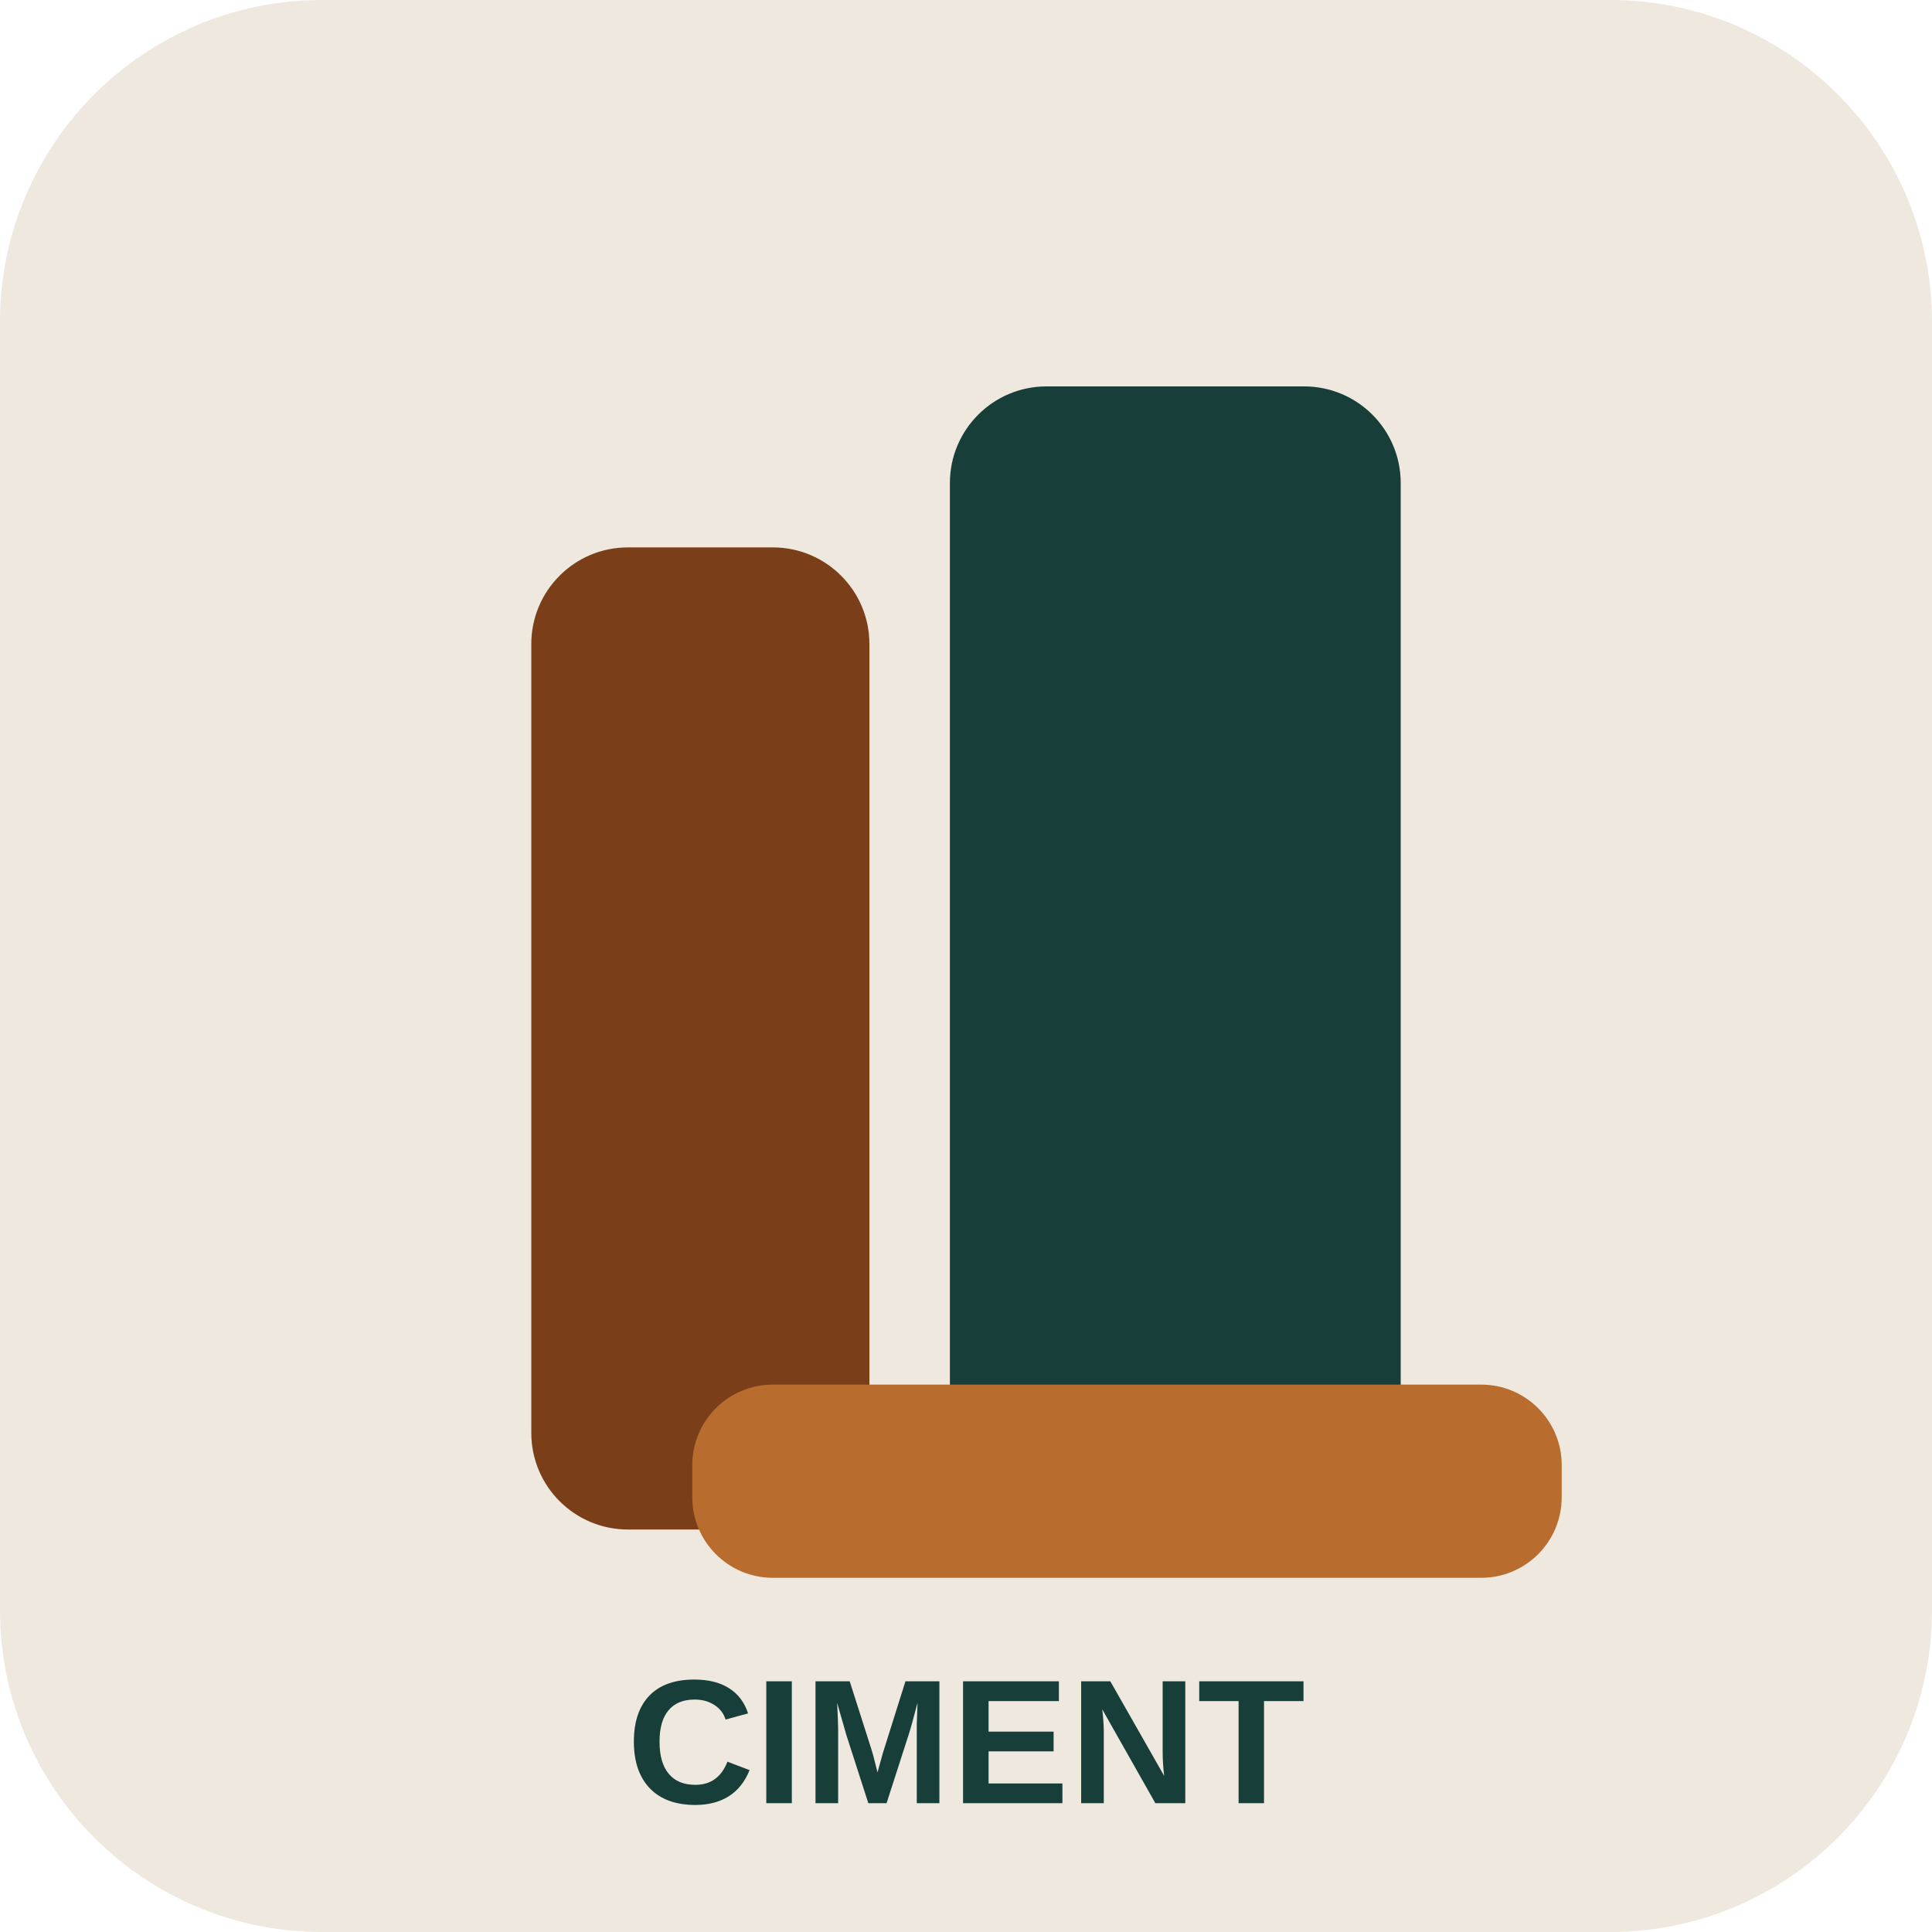
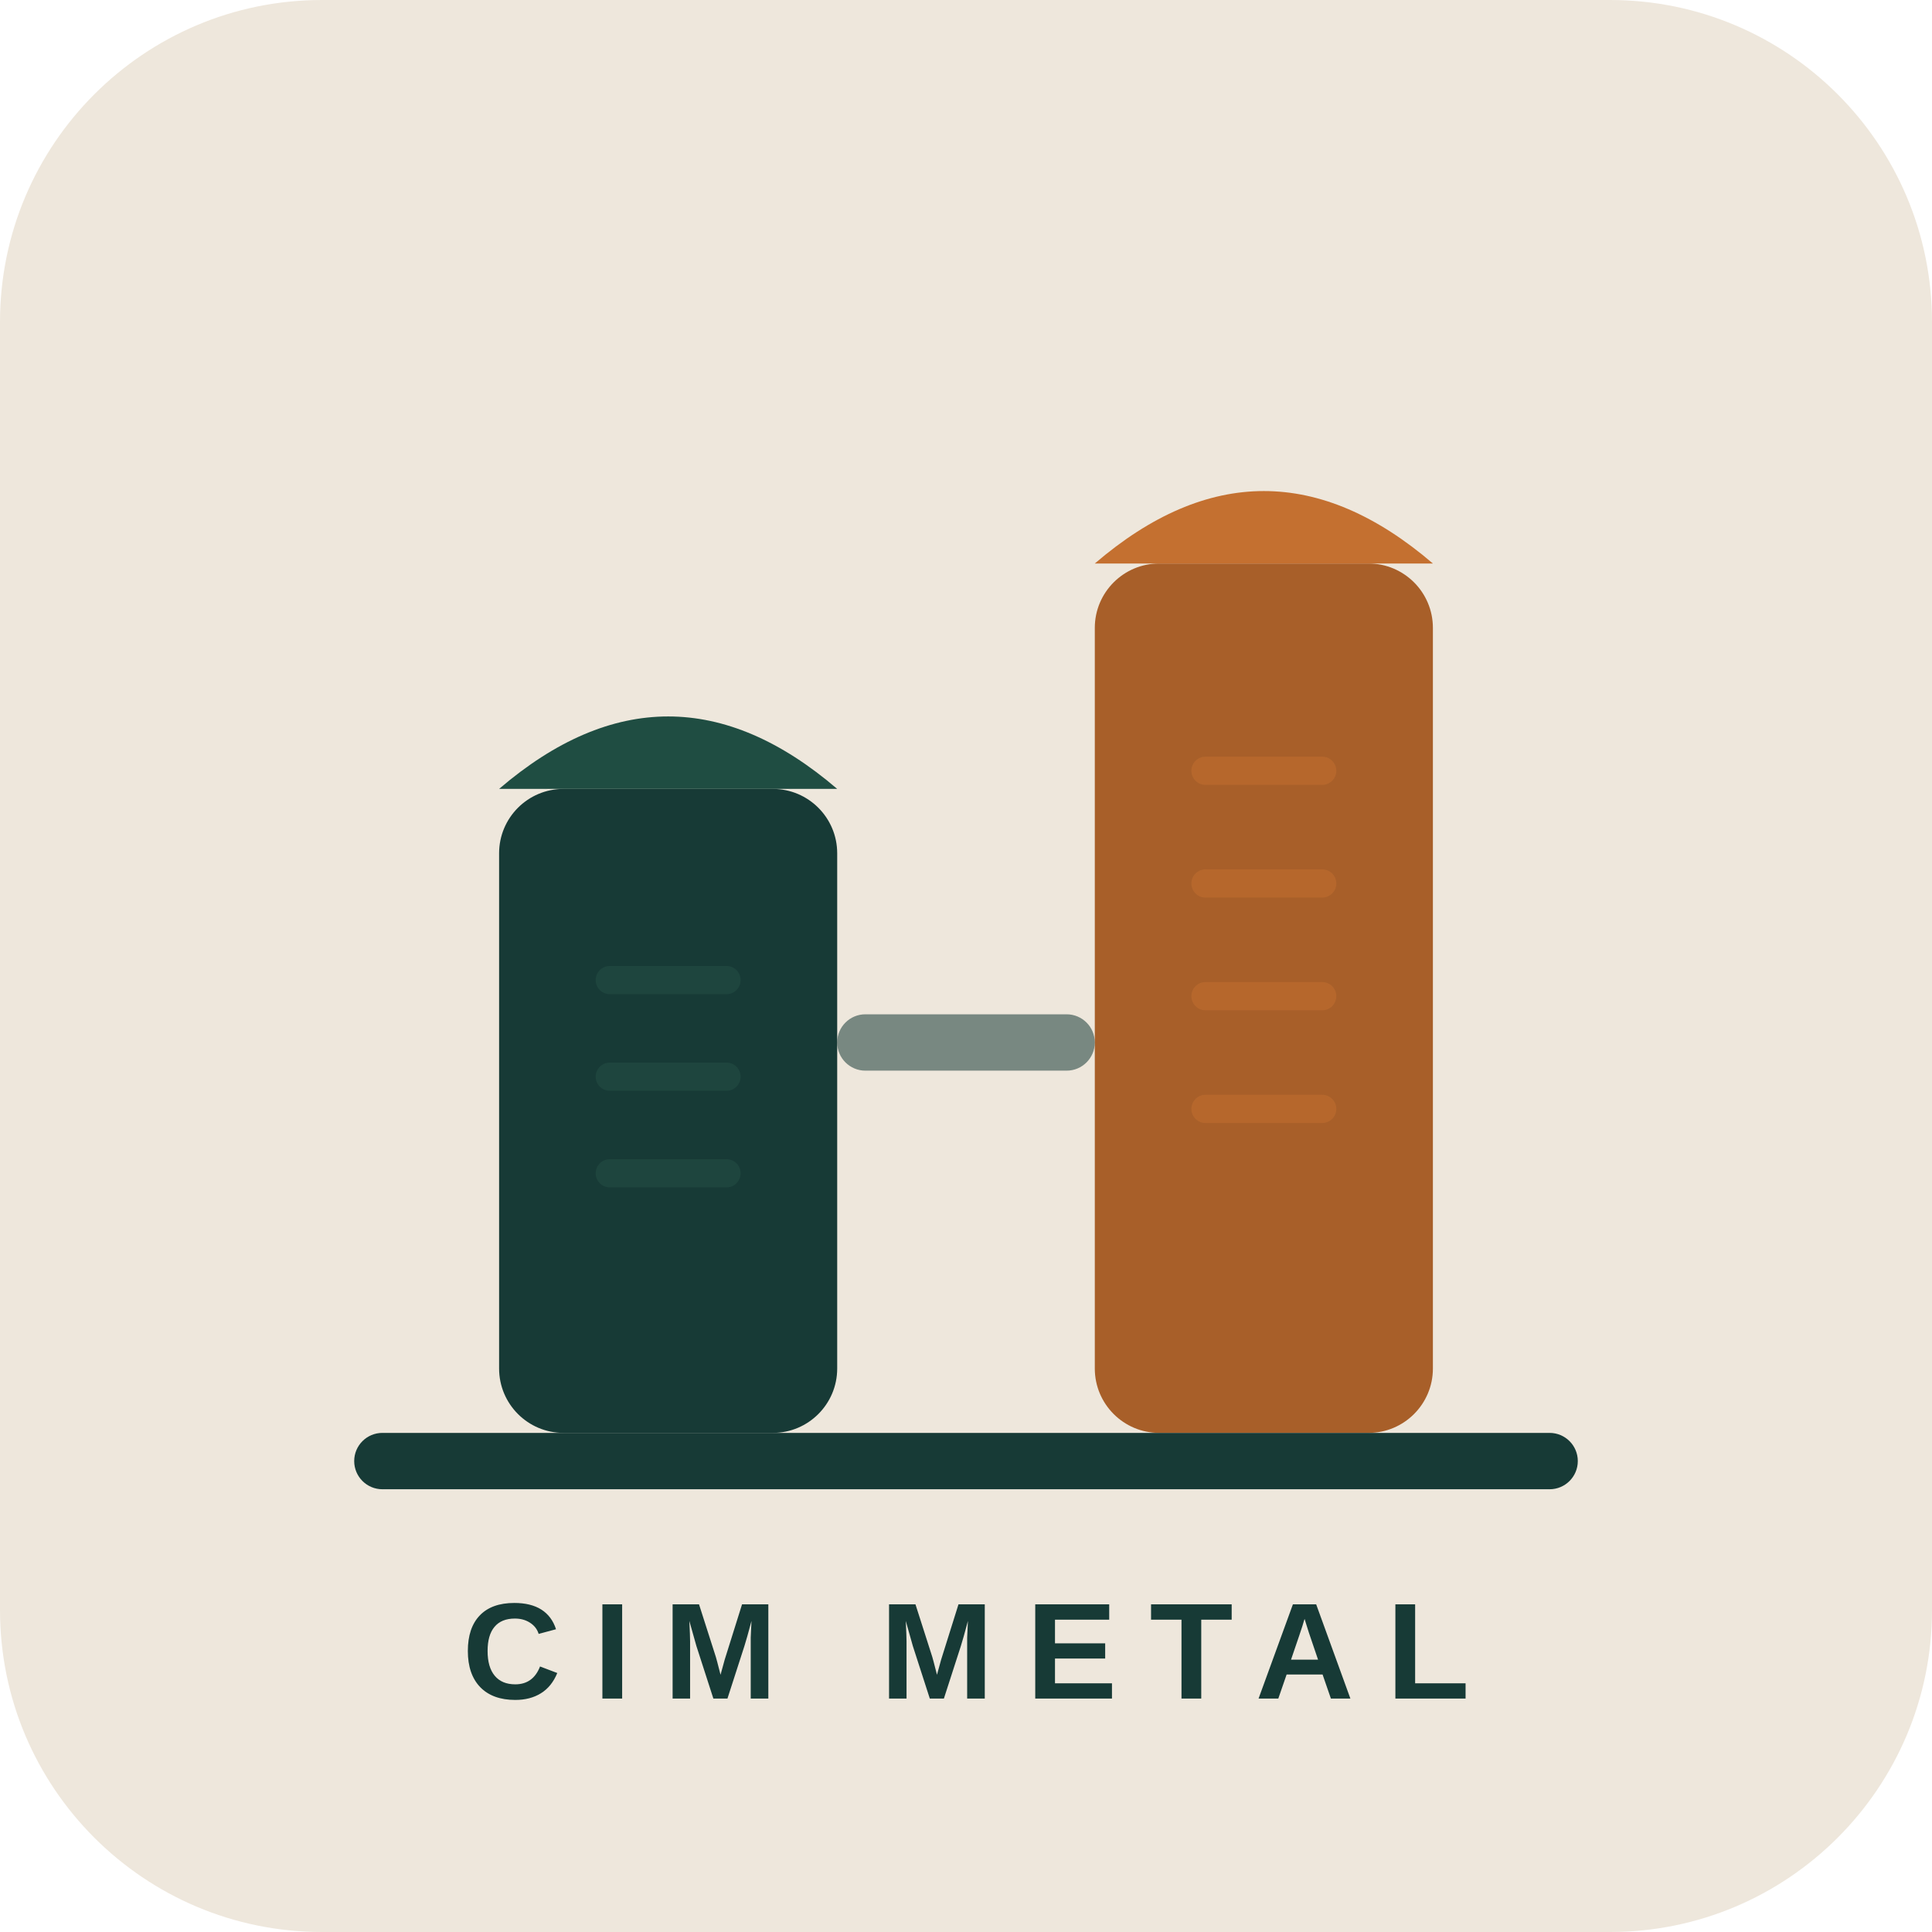
<svg xmlns="http://www.w3.org/2000/svg" width="240" height="240" viewBox="0 0 240 240" fill="none">
-   <rect width="240" height="240" rx="40" fill="#EEE8DE" />
-   <rect x="66" y="68" width="42" height="122" rx="12" fill="#7A3F18" />
-   <rect x="118" y="48" width="56" height="142" rx="12" fill="#183E39" />
-   <rect x="86" y="172" width="108" height="24" rx="10" fill="#B86D2F" />
-   <text x="120" y="224" text-anchor="middle" fill="#183E39" font-family="Arial, sans-serif" font-size="22" font-weight="700">CIMENT</text>
+   <rect width="240" height="240" rx="40" fill="#EEE7DC" />
+   <rect x="62" y="98" width="42" height="80" rx="8" fill="#173A36" />
+   <path d="M62 98 Q83 80 104 98 Z" fill="#1F4D42" />
+   <rect x="74" y="120" width="18" height="3.5" rx="1.75" fill="#255045" opacity="0.5" />
+   <rect x="74" y="132" width="18" height="3.5" rx="1.75" fill="#255045" opacity="0.5" />
+   <rect x="74" y="144" width="18" height="3.5" rx="1.75" fill="#255045" opacity="0.5" />
+   <rect x="136" y="70" width="42" height="108" rx="8" fill="#A85F29" />
+   <path d="M136 70 Q157 52 178 70 Z" fill="#C47030" />
+   <rect x="148" y="94" width="18" height="3.5" rx="1.75" fill="#C47030" opacity="0.5" />
+   <rect x="148" y="108" width="18" height="3.5" rx="1.75" fill="#C47030" opacity="0.5" />
+   <rect x="148" y="122" width="18" height="3.5" rx="1.75" fill="#C47030" opacity="0.5" />
+   <rect x="148" y="136" width="18" height="3.5" rx="1.75" fill="#C47030" opacity="0.5" />
+   <rect x="104" y="126" width="32" height="7" rx="3.5" fill="#173A36" opacity="0.55" />
+   <rect x="44" y="178" width="152" height="7" rx="3.5" fill="#173A36" />
+   <text x="120" y="211" text-anchor="middle" fill="#173A36" font-family="Arial, sans-serif" font-size="17" font-weight="800" letter-spacing="4">CIM METAL</text>
</svg>
